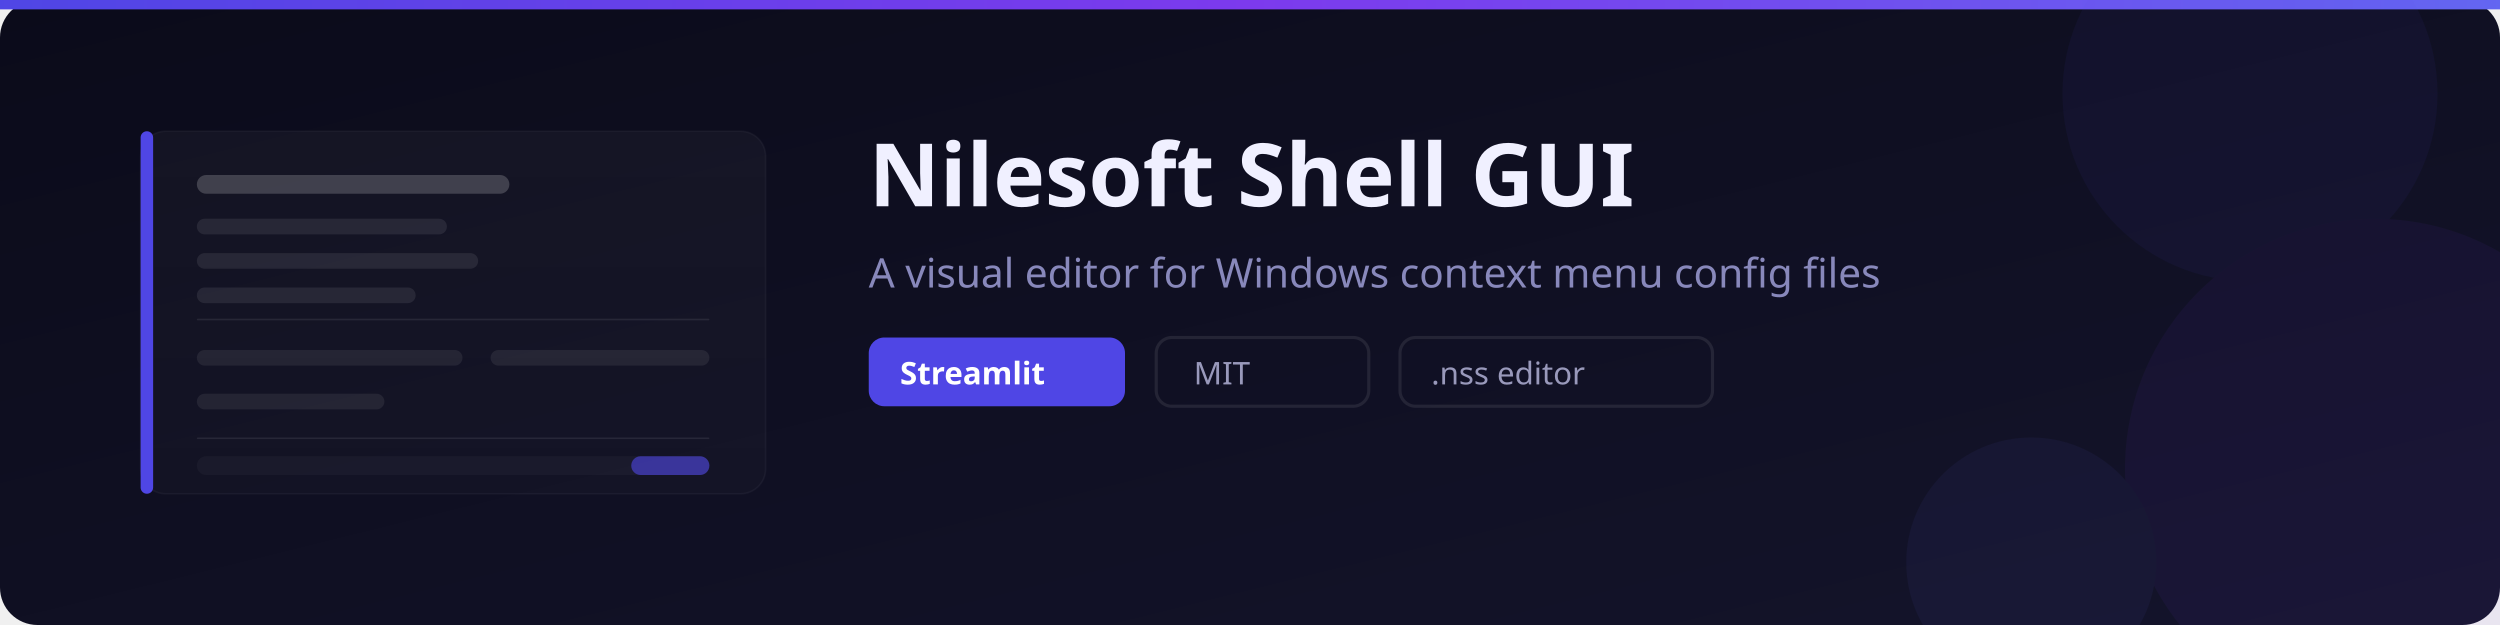
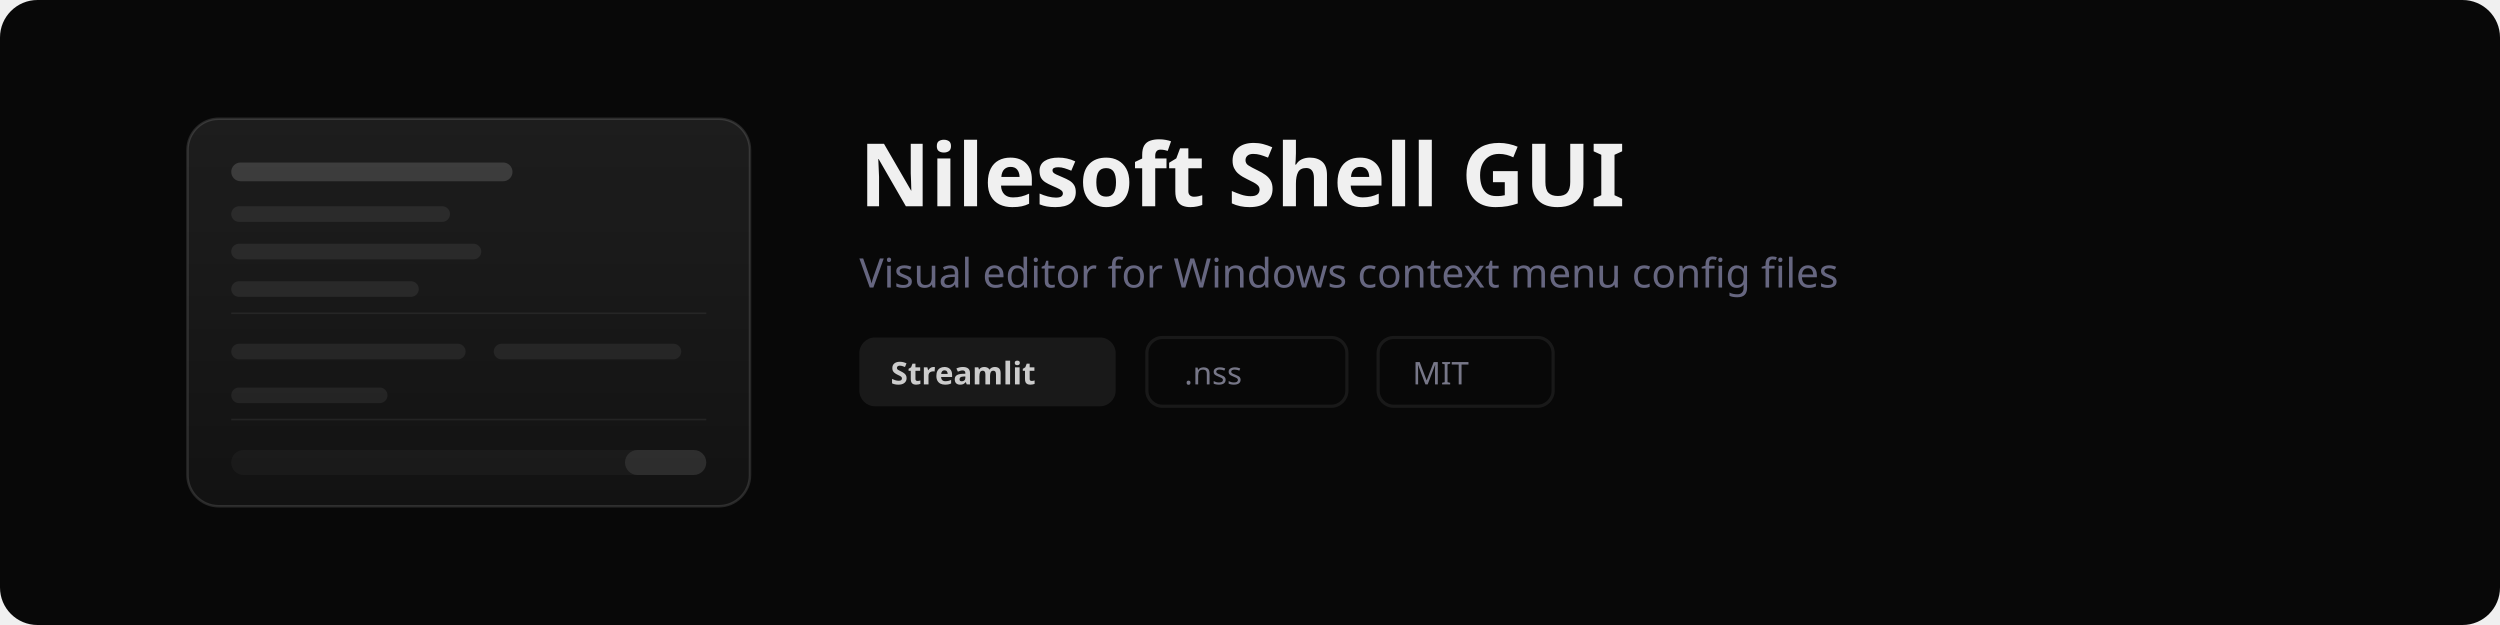
<svg xmlns="http://www.w3.org/2000/svg" viewBox="0 0 800 200" width="800" height="200">
  <defs>
-     <linearGradient id="bg" x1="0" y1="0" x2="1" y2="1">
-       <stop offset="0%" stop-color="#0b0b1a" />
-       <stop offset="100%" stop-color="#14142b" />
+     <linearGradient id="glass" x1="0" y1="0" x2="0" y2="1">
+       <stop offset="0%" stop-color="#ffffff12" />
+       <stop offset="100%" stop-color="#ffffff06" />
    </linearGradient>
-     <linearGradient id="bar" x1="0" y1="0" x2="1" y2="0">
-       <stop offset="0%" stop-color="#4f46e5" />
-       <stop offset="50%" stop-color="#7c3aed" />
-       <stop offset="100%" stop-color="#6366f1" />
+     <linearGradient id="glass-hover" x1="0" y1="0" x2="0" y2="1">
+       <stop offset="0%" stop-color="#ffffff18" />
+       <stop offset="100%" stop-color="#ffffff0a" />
    </linearGradient>
-     <linearGradient id="card" x1="0" y1="0" x2="0" y2="1">
-       <stop offset="0%" stop-color="#ffffff08" />
-       <stop offset="100%" stop-color="#ffffff04" />
+     <linearGradient id="divider" x1="0" y1="0" x2="1" y2="0">
+       <stop offset="0%" stop-color="#ffffff00" />
+       <stop offset="50%" stop-color="#ffffff15" />
+       <stop offset="100%" stop-color="#ffffff00" />
    </linearGradient>
  </defs>
-   <rect width="800" height="200" rx="12" fill="url(#bg)" />
-   <rect x="0" y="0" width="800" height="3" fill="url(#bar)" />
-   <g transform="translate(45, 42)">
-     <rect x="0" y="0" width="200" height="116" rx="8" fill="url(#card)" stroke="#ffffff0a" stroke-width="0.5" />
-     <rect x="0" y="0" width="4" height="116" rx="2" fill="#4f46e5" />
-     <rect x="18" y="14" width="100" height="6" rx="3" fill="#ffffff30" />
-     <rect x="18" y="28" width="80" height="5" rx="2.5" fill="#ffffff15" />
-     <rect x="18" y="39" width="90" height="5" rx="2.5" fill="#ffffff15" />
-     <rect x="18" y="50" width="70" height="5" rx="2.5" fill="#ffffff15" />
-     <rect x="18" y="60" width="164" height="0.5" rx="0.25" fill="#ffffff15" />
-     <rect x="18" y="70" width="85" height="5" rx="2.5" fill="#ffffff12" />
-     <rect x="112" y="70" width="70" height="5" rx="2.5" fill="#ffffff12" />
-     <rect x="18" y="84" width="60" height="5" rx="2.5" fill="#ffffff12" />
-     <rect x="18" y="98" width="164" height="0.5" rx="0.25" fill="#ffffff15" />
-     <rect x="18" y="104" width="164" height="6" rx="3" fill="#ffffff08" />
-     <rect x="157" y="104" width="25" height="6" rx="3" fill="#4f46e5" opacity="0.6" />
+   <rect width="800" height="200" rx="12" fill="#080808" />
+   <g>
+     <animateTransform attributeName="transform" type="translate" values="0,0; 0,-8; 0,0; 0,8; 0,0" dur="6s" repeatCount="indefinite" />
+     <g transform="translate(60, 38)">
+       <rect x="0" y="0" width="180" height="124" rx="10" fill="url(#glass)" stroke="#ffffff20" stroke-width="0.8" />
+       <rect x="0" y="0" width="180" height="124" rx="10" fill="#ffffff04" />
+       <rect x="14" y="14" width="90" height="6" rx="3" fill="#ffffff25" />
+       <rect x="14" y="28" width="70" height="5" rx="2.5" fill="#ffffff12" />
+       <rect x="14" y="40" width="80" height="5" rx="2.5" fill="#ffffff12" />
+       <rect x="14" y="52" width="60" height="5" rx="2.5" fill="#ffffff12" />
+       <rect x="14" y="62" width="152" height="0.5" fill="#ffffff10" />
+       <rect x="14" y="72" width="75" height="5" rx="2.5" fill="#ffffff10" />
+       <rect x="98" y="72" width="60" height="5" rx="2.5" fill="#ffffff10" />
+       <rect x="14" y="86" width="50" height="5" rx="2.5" fill="#ffffff10" />
+       <rect x="14" y="96" width="152" height="0.5" fill="#ffffff10" />
+       <rect x="14" y="106" width="152" height="8" rx="4" fill="#ffffff08" />
+       <rect x="140" y="106" width="26" height="8" rx="4" fill="#ffffff15" />
+     </g>
  </g>
-   <text x="278" y="66" font-family="Segoe UI, sans-serif" font-size="28" font-weight="700" fill="#f0f0ff">Nilesoft Shell GUI</text>
-   <text x="278" y="92" font-family="Segoe UI, sans-serif" font-size="13" fill="#8888bb">A visual editor for Windows context menu config files</text>
-   <g transform="translate(278, 108)">
-     <rect x="0" y="0" width="82" height="22" rx="5" fill="#4f46e5" />
-     <text x="10" y="15" font-family="Segoe UI, sans-serif" font-size="10" font-weight="600" fill="#fff">Streamlit</text>
-     <rect x="92" y="0" width="68" height="22" rx="5" fill="none" stroke="#ffffff15" stroke-width="1" />
-     <text x="104" y="15" font-family="Segoe UI, sans-serif" font-size="10" fill="#9999bb">MIT</text>
-     <rect x="170" y="0" width="100" height="22" rx="5" fill="none" stroke="#ffffff15" stroke-width="1" />
-     <text x="180" y="15" font-family="Segoe UI, sans-serif" font-size="10" fill="#9999bb">.nss editor</text>
-   </g>
-   <g opacity="0.06">
-     <circle cx="720" cy="30" r="60" fill="#4f46e5" />
-     <circle cx="760" cy="150" r="80" fill="#7c3aed" />
-     <circle cx="650" cy="180" r="40" fill="#6366f1" />
+   <text x="275" y="66" font-family="Segoe UI, sans-serif" font-size="28" font-weight="700" fill="#f0f0f0">Nilesoft Shell GUI</text>
+   <text x="275" y="92" font-family="Segoe UI, sans-serif" font-size="13" fill="#666680">Visual editor for Windows context menu config files</text>
+   <g transform="translate(275, 108)">
+     <rect x="0" y="0" width="82" height="22" rx="5" fill="#ffffff12" />
+     <text x="10" y="15" font-family="Segoe UI, sans-serif" font-size="10" font-weight="600" fill="#cccccc">Streamlit</text>
+     <rect x="92" y="0" width="64" height="22" rx="5" fill="none" stroke="#ffffff12" stroke-width="1" />
+     <text x="104" y="15" font-family="Segoe UI, sans-serif" font-size="10" fill="#777788">.nss</text>
+     <rect x="166" y="0" width="56" height="22" rx="5" fill="none" stroke="#ffffff12" stroke-width="1" />
+     <text x="177" y="15" font-family="Segoe UI, sans-serif" font-size="10" fill="#777788">MIT</text>
  </g>
</svg>
